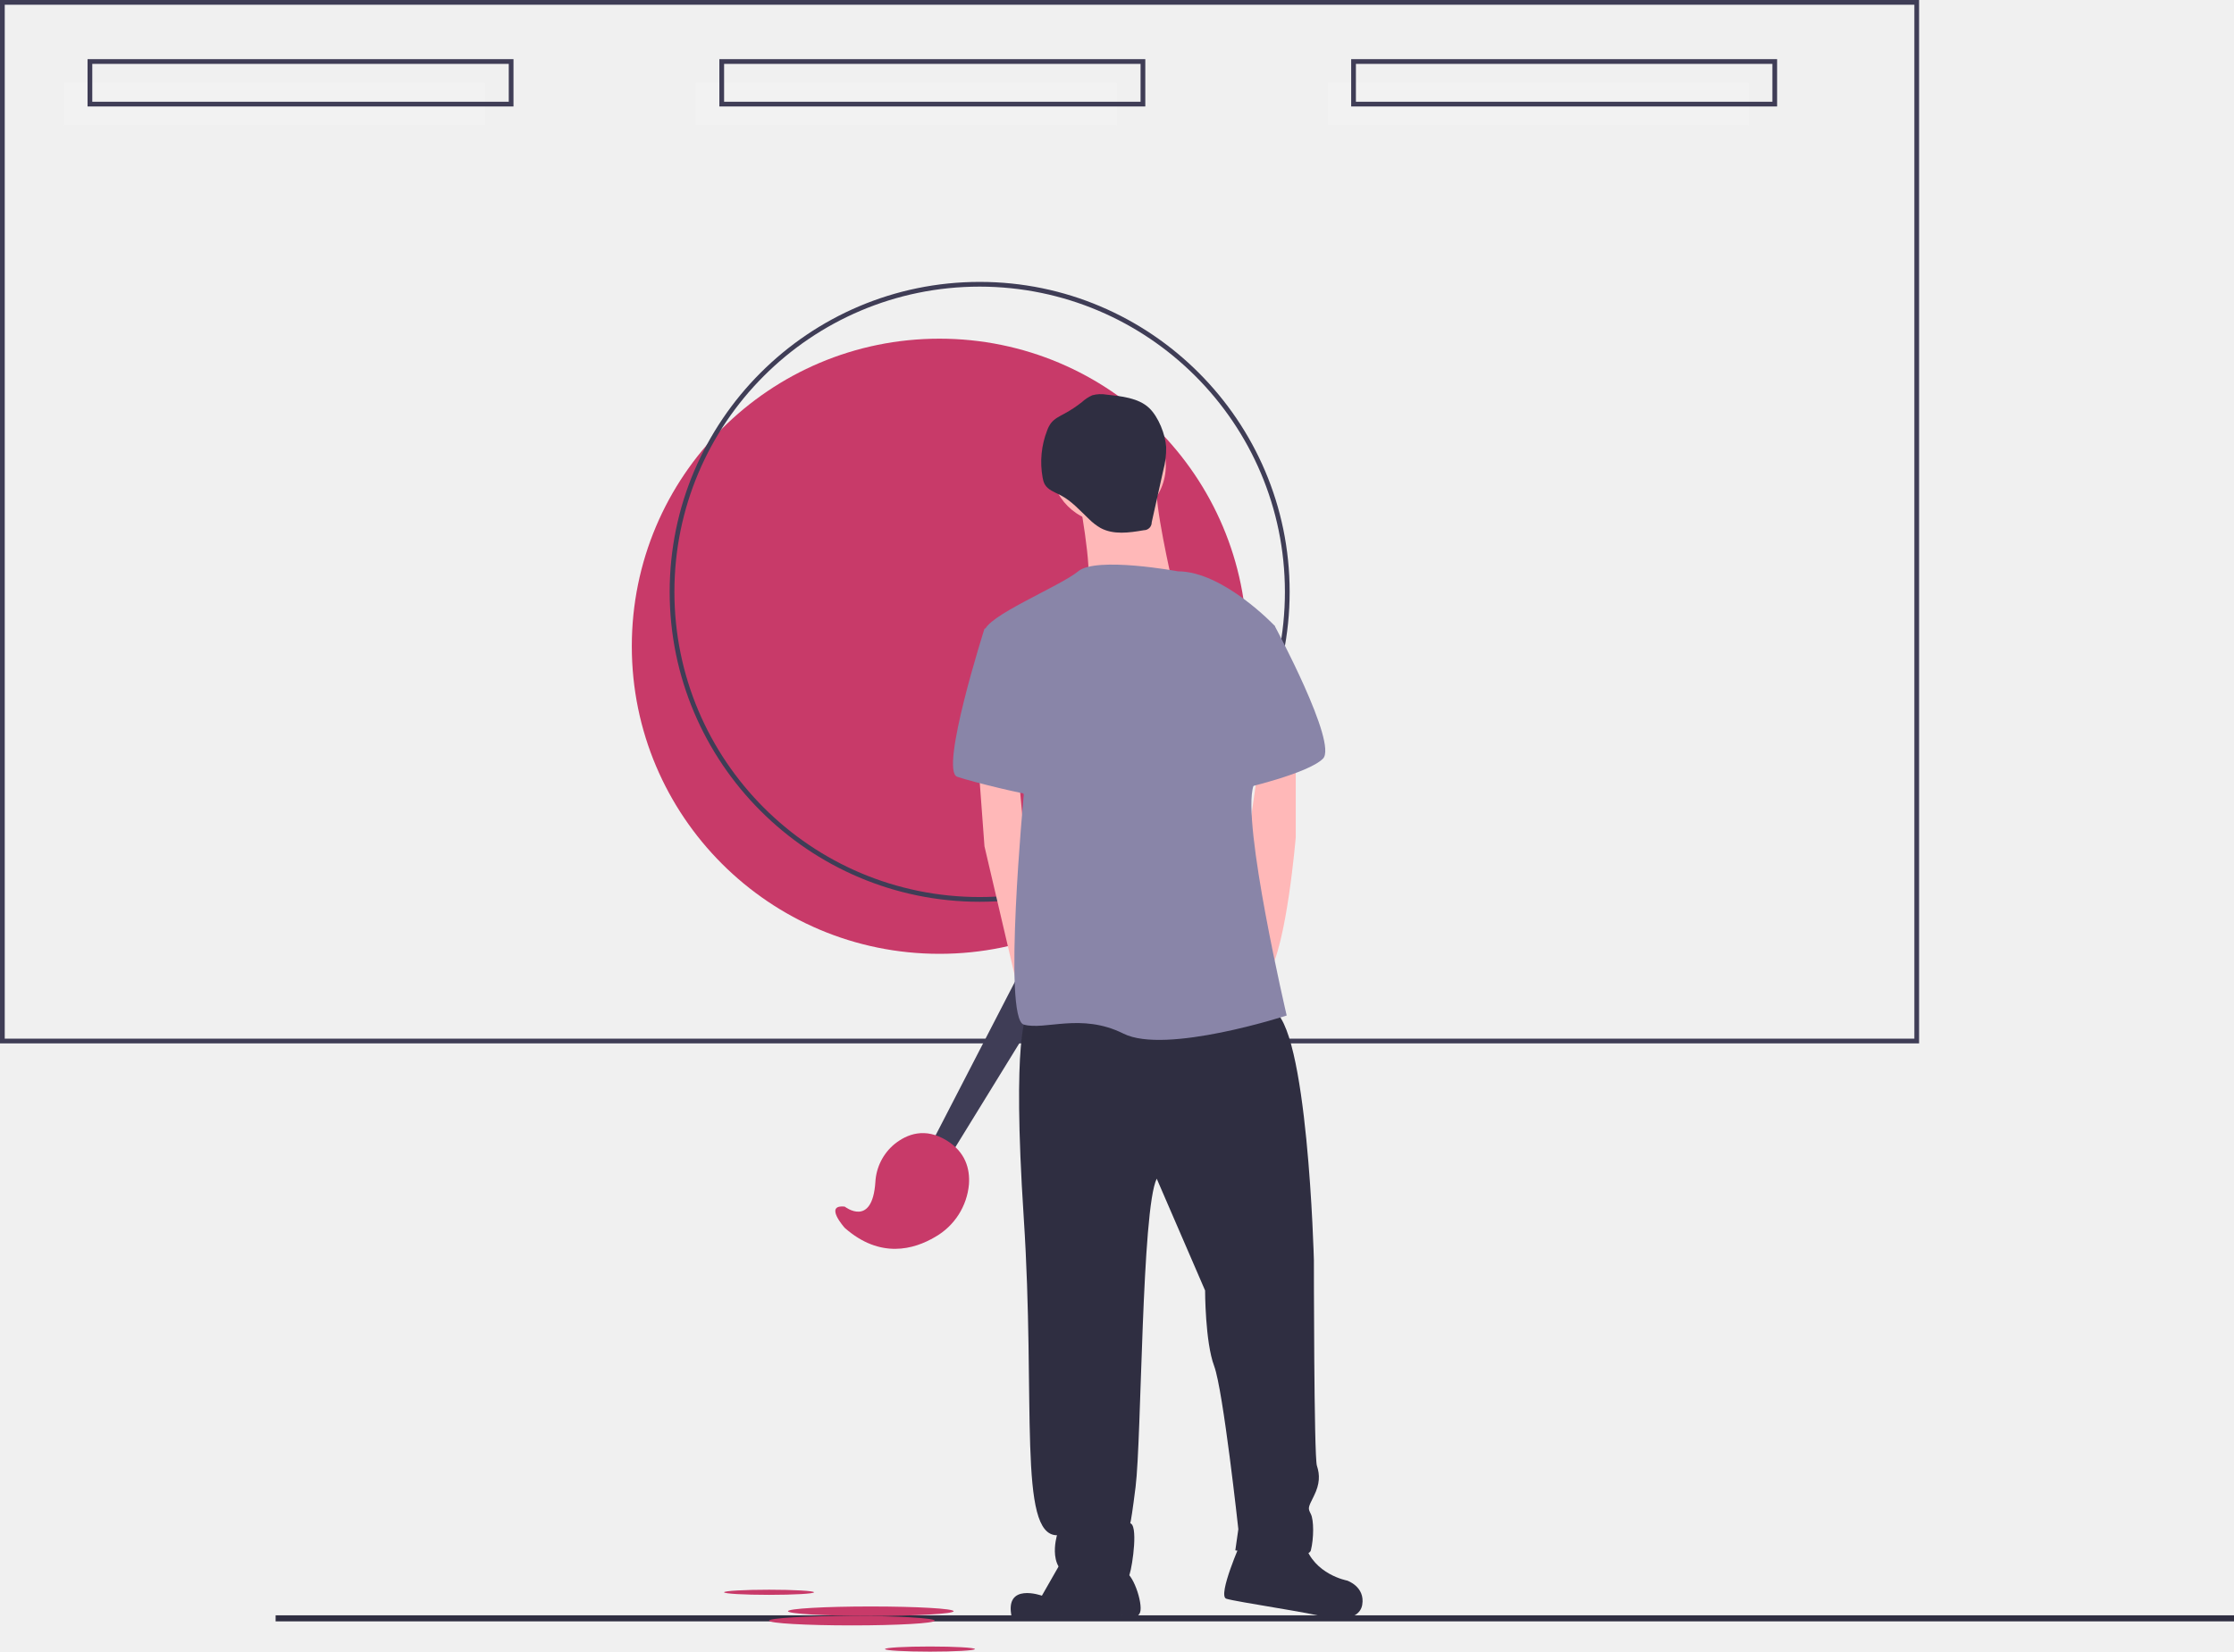
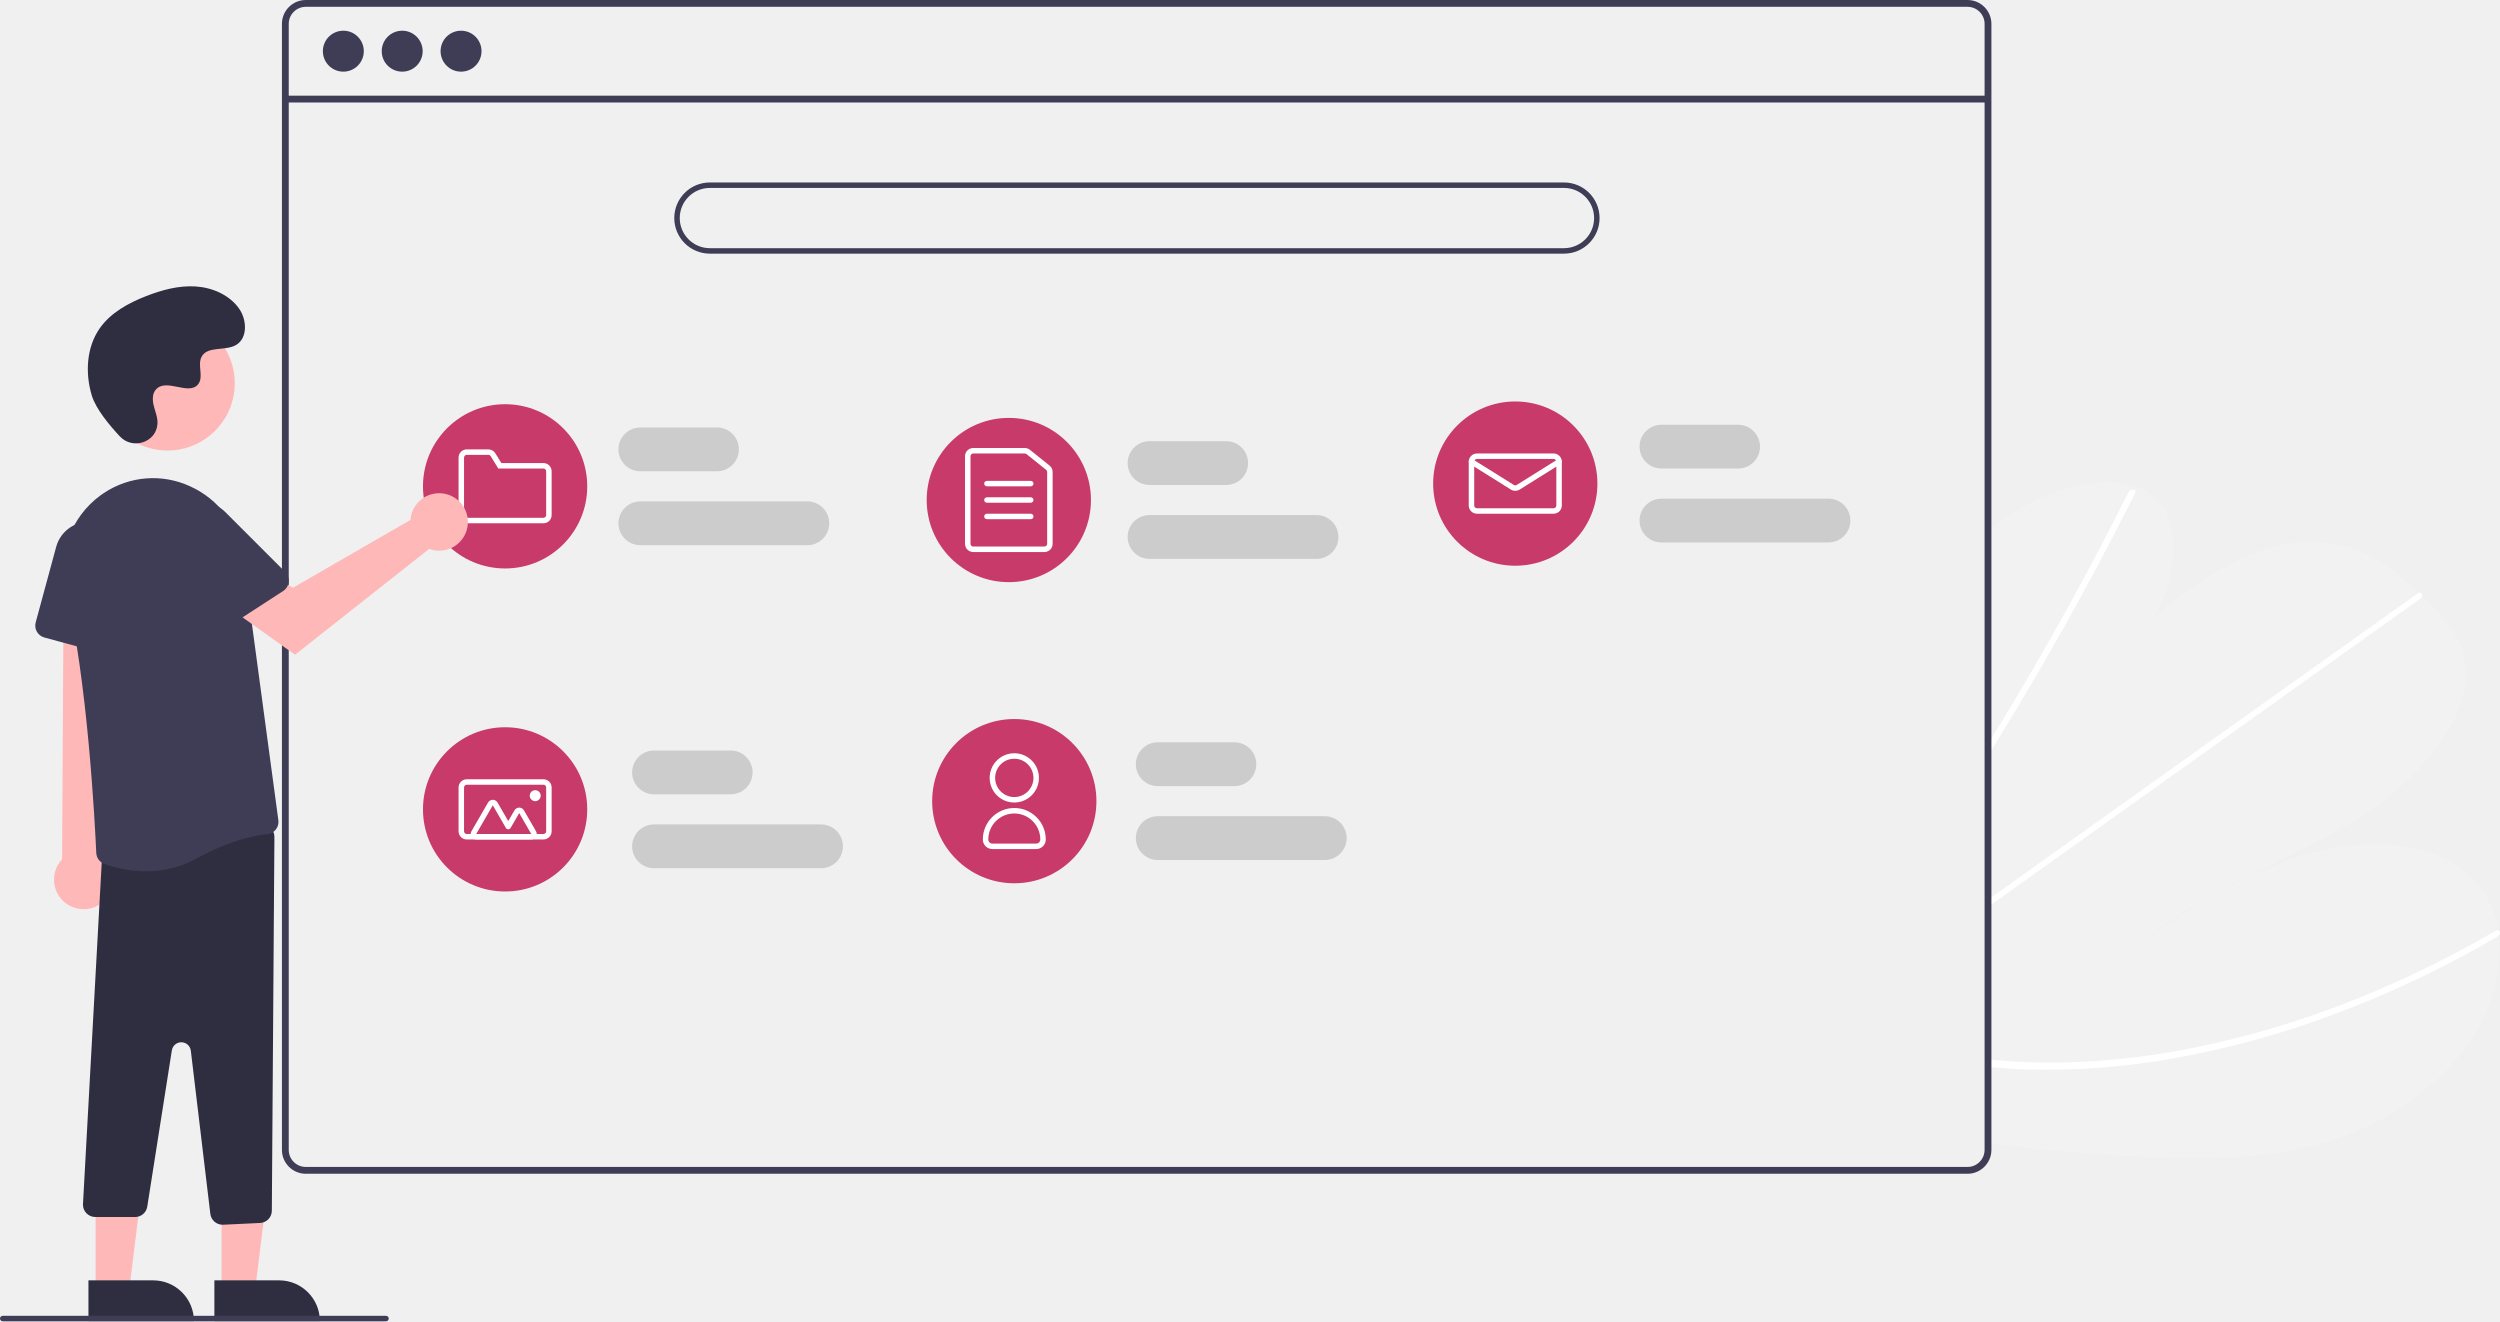
- <svg xmlns="http://www.w3.org/2000/svg" id="bc9a08c1-44e1-4318-b7fa-17639594539b" data-name="Layer 1" width="944.078" height="698.086" viewBox="0 0 944.078 698.086">
-   <circle cx="397" cy="273.146" r="130" fill="#c83a69" />
-   <path d="M541.961,482.104c-72.234,0-131-58.767-131-131s58.766-131,131-131c72.233,0,131,58.766,131,131S614.194,482.104,541.961,482.104Zm0-260a129,129,0,1,0,129,129A129.146,129.146,0,0,0,541.961,222.103Z" transform="translate(-127.961 -100.9571)" fill="#3f3d56" />
-   <path d="M938.961,541.958h-811V100.957h811Zm-809-2h807V102.957h-807Z" transform="translate(-127.961 -100.9571)" fill="#3f3d56" />
-   <rect x="27" y="35" width="178" height="18" fill="#f2f2f2" />
-   <rect x="294" y="35" width="178" height="18" fill="#f2f2f2" />
-   <rect x="561" y="35" width="178" height="18" fill="#f2f2f2" />
-   <path d="M344.961,145.957h-180v-20h180Zm-178-2h176v-16h-176Z" transform="translate(-127.961 -100.9571)" fill="#3f3d56" />
-   <path d="M611.961,145.957h-180v-20h180Zm-178-2h176v-16h-176Z" transform="translate(-127.961 -100.9571)" fill="#3f3d56" />
-   <path d="M878.961,145.957h-180v-20h180Zm-178-2h176v-16h-176Z" transform="translate(-127.961 -100.9571)" fill="#3f3d56" />
-   <rect x="116.474" y="682.738" width="827.604" height="2.554" fill="#2f2e41" />
-   <polygon points="393.5 483.5 456.5 361.5 473.5 371.5 401.5 488.5 393.5 483.5" fill="#3f3d56" />
-   <path d="M484.961,610.957s11.612,9.123,12.93-10.397a22.391,22.391,0,0,1,8.146-16.09c5.258-4.201,12.824-7.074,21.924-1.513,8.1,4.95,9.922,12.127,9.477,18.525a28.47,28.47,0,0,1-14.233,22.254c-9.027,5.358-23.277,9.391-38.244-3.779C484.961,619.957,475.961,609.957,484.961,610.957Z" transform="translate(-127.961 -100.9571)" fill="#c83a69" />
-   <circle cx="468.397" cy="196.775" r="24.266" fill="#ffb8b8" />
-   <path d="M583.586,309.227s6.386,33.206,3.832,39.592,35.761-2.554,35.761-2.554-7.663-33.206-6.386-40.869S583.586,309.227,583.586,309.227Z" transform="translate(-127.961 -100.9571)" fill="#ffb8b8" />
-   <polygon points="413.479 323.215 416.033 357.698 428.71 411.854 432.636 426.666 439.022 403.677 432.636 351.313 430.467 327.738 413.479 323.215" fill="#ffb8b8" />
-   <path d="M675.542,419.063V454.824s-3.832,45.978-11.495,57.473-10.217-45.978-10.217-45.978l6.005-42.147Z" transform="translate(-127.961 -100.9571)" fill="#ffb8b8" />
-   <path d="M561.874,530.177s-6.386,7.663-1.277,85.57S558.043,749.85,574.646,749.85c0,0-5.109,16.603,8.94,17.88s20.435,2.554,21.712-1.277,3.832-21.712,0-21.712c0,0,0,5.109,2.554-15.326s2.554-117.499,8.94-130.271l20.435,47.255s0,21.712,3.832,31.929,10.217,68.967,10.217,68.967l-1.277,8.94s30.652,5.109,31.929,0,1.277-12.772,0-15.326-1.277-2.554,1.277-7.663,2.554-8.94,1.277-12.772-1.277-86.847-1.277-86.847S680.651,532.731,665.325,527.623,561.874,530.177,561.874,530.177Z" transform="translate(-127.961 -100.9571)" fill="#2f2e41" />
-   <path d="M578.478,757.513l-10.217,17.88s-15.965-5.747-12.772,8.94c27.459,1.916,46.617-.639,46.617-.639s6.386,2.554,7.663-1.277-3.193-17.242-7.024-17.242S578.478,757.513,578.478,757.513Z" transform="translate(-127.961 -100.9571)" fill="#2f2e41" />
-   <path d="M652.553,752.404s-10.217,22.989-6.386,24.266,38.315,6.386,40.869,7.663,15.326,2.554,16.603-5.109-6.386-10.217-6.386-10.217-14.049-2.554-17.88-15.326S652.553,752.404,652.553,752.404Z" transform="translate(-127.961 -100.9571)" fill="#2f2e41" />
-   <path d="M625.733,342.433s-34.484-6.386-42.147,0S543.994,361.591,543.994,367.977s16.603,68.967,16.603,68.967-8.94,94.51,0,97.065,24.266-5.109,42.147,3.832,68.967-7.663,68.967-7.663-19.158-81.739-14.049-97.065,8.94-67.69,8.94-67.69S644.89,342.433,625.733,342.433Z" transform="translate(-127.961 -100.9571)" fill="#8985a8" />
-   <path d="M552.934,364.145l-8.94,2.554s-19.158,60.027-11.495,62.581,29.375,7.663,31.929,7.663S552.934,364.145,552.934,364.145Z" transform="translate(-127.961 -100.9571)" fill="#8985a8" />
-   <path d="M646.167,357.759l20.435,7.663s26.821,49.81,20.435,56.195-34.484,12.772-34.484,12.772Z" transform="translate(-127.961 -100.9571)" fill="#8985a8" />
-   <path d="M595.621,267.76a13.716,13.716,0,0,0-6.07.268,15.827,15.827,0,0,0-4.314,2.83,50.492,50.492,0,0,1-7.376,4.887c-2.07,1.123-4.294,2.163-5.739,4.023a12.211,12.211,0,0,0-1.62,3.066,36.74,36.74,0,0,0-1.932,19.996,9.191,9.191,0,0,0,.851,2.746c1.327,2.446,4.259,3.409,6.729,4.691,4.689,2.434,8.243,6.533,12.089,10.155a23.634,23.634,0,0,0,4.777,3.681c5.487,2.991,12.193,2.016,18.352.958a3.307,3.307,0,0,0,3.301-3.339l4.862-21.866a35.673,35.673,0,0,0,1.246-9.944c-.339-5.308-3.213-12.661-7.108-16.431C609.129,269.087,601.554,268.388,595.621,267.76Z" transform="translate(-127.961 -100.9571)" fill="#2f2e41" />
-   <ellipse cx="368" cy="681" rx="35" ry="2" fill="#c83a69" />
-   <ellipse cx="360" cy="685" rx="35" ry="2" fill="#c83a69" />
-   <ellipse cx="325" cy="673" rx="19" ry="1.086" fill="#c83a69" />
-   <ellipse cx="393" cy="697" rx="19" ry="1.086" fill="#c83a69" />
+ <svg xmlns="http://www.w3.org/2000/svg" id="aaba0e37-9041-4e47-99c0-3bc98a69ed5f" data-name="Layer 1" width="913.214" height="482.652" viewBox="0 0 913.214 482.652">
+   <path d="M942.032,631.563a554.592,554.592,0,0,1-71.262-5.228c-.829-.115-1.659-.239-2.488-.354l1.248-223.276c.824-.656,1.657-1.301,2.501-1.926,2.792-2.085,5.663-4.038,8.633-5.832,14.308-8.62,31.061-12.567,42.619-8.612l.18.071a20.281,20.281,0,0,1,6.878,3.958c10.15,9.017,8.458,27.248.265,43.792,16.243-14.839,36.739-26.655,55.035-27.553,17.845-.88,30.593,8.451,41.427,18.572.358.332.706.664,1.054.996.179.161.348.332.527.493,8.256,7.896,16.395,17.102,15.41,30.427-1.082,14.614-13.322,30.816-27.586,42.177-14.254,11.36-30.446,18.91-46.249,26.562-15.793,7.662-31.99,15.951-45.489,28.246,21.063-16.653,45.029-30.079,68.337-35.039s45.694-.595,56.671,14.247a34.713,34.713,0,0,1,6.135,15.205c.106.64.193,1.291.269,1.951,1.563,13.739-3.188,30.143-14.547,44.1-12.506,15.37-31.046,26.027-48.646,31.329C975.355,631.169,958.412,631.735,942.032,631.563Z" transform="translate(-143.393 -208.674)" fill="#f2f2f2" />
+   <path d="M869.068,485.483l.024-4.269q1.271-2.033,2.513-4.086c.535-.847,1.05-1.704,1.574-2.562q12.974-21.243,24.889-42.751,11.925-21.489,22.752-43.194a1.789,1.789,0,0,1,2.046-1.029.516.516,0,0,1,.15.071c.379.202.536.653.213,1.311-.89,1.775-1.78,3.56-2.69,5.335q-11.012,21.764-23.123,43.342-12.106,21.563-25.28,42.879c-.182.299-.373.598-.555.897C870.743,482.782,869.905,484.128,869.068,485.483Z" transform="translate(-143.393 -208.674)" fill="#fff" />
+   <path d="M868.76,540.532l.015-2.64c.833-.595,1.667-1.181,2.5-1.776q29.428-20.985,58.855-41.962,48.178-34.351,96.355-68.682a1.7,1.7,0,0,1,.582-.297c.711-.196,1.128.327,1.054.996a2.006,2.006,0,0,1-.888,1.395q-27.018,19.259-54.016,38.509-47.937,34.173-95.863,68.336c-2.028,1.449-4.066,2.897-6.094,4.346C870.427,539.352,869.593,539.947,868.76,540.532Z" transform="translate(-143.393 -208.674)" fill="#fff" />
+   <path d="M884.092,599.349c-4.449-.135-8.828-.429-13.166-.814q-1.244-.112-2.489-.224l.015-2.77c.829.085,1.659.169,2.489.244,6.267.585,12.605,1.001,19.114,1.057a266.656,266.656,0,0,0,53.75-5.25,334.666,334.666,0,0,0,55.842-16.259,383.494,383.494,0,0,0,55.25-26.601,1.476,1.476,0,0,1,.981-.245c.789.114,1.024,1.165.269,1.951a2.293,2.293,0,0,1-.502.397q-3.296,1.917-6.611,3.763A383.226,383.226,0,0,1,993.591,580.061a333.08,333.08,0,0,1-55.926,15.157A263.074,263.074,0,0,1,884.092,599.349Z" transform="translate(-143.393 -208.674)" fill="#fff" />
+   <path d="M862.096,208.674h-607a8.728,8.728,0,0,0-8.72,8.72V628.714a8.728,8.728,0,0,0,8.72,8.72h607a8.712,8.712,0,0,0,6.63-3.06,2.046,2.046,0,0,0,.19-.24,8.167,8.167,0,0,0,1.25-2.11,8.507,8.507,0,0,0,.66-3.31V217.394A8.73,8.73,0,0,0,862.096,208.674Zm6.24,420.04a6.175,6.175,0,0,1-1.03,3.42,6.446,6.446,0,0,1-2.36,2.12,6.184,6.184,0,0,1-2.85.69h-607a6.238,6.238,0,0,1-6.23-6.23V217.394a6.238,6.238,0,0,1,6.23-6.23h607a6.239,6.239,0,0,1,6.24,6.23Z" transform="translate(-143.393 -208.674)" fill="#3f3d56" />
+   <rect x="104.226" y="34.949" width="621.957" height="2.493" fill="#3f3d56" />
+   <circle cx="125.415" cy="18.696" r="7.478" fill="#3f3d56" />
+   <circle cx="146.916" cy="18.696" r="7.478" fill="#3f3d56" />
+   <circle cx="168.416" cy="18.696" r="7.478" fill="#3f3d56" />
+   <path d="M714.696,301.326h-312a13,13,0,0,1,0-26h312a13,13,0,0,1,0,26Zm-312-24a11,11,0,0,0,0,22h312a11,11,0,0,0,0-22Z" transform="translate(-143.393 -208.674)" fill="#3f3d56" />
+   <path d="M405.302,380.826h-28a8,8,0,0,1,0-16h28a8,8,0,0,1,0,16Z" transform="translate(-143.393 -208.674)" fill="#ccc" />
+   <path d="M438.302,407.826h-61a8,8,0,0,1,0-16h61a8,8,0,0,1,0,16Z" transform="translate(-143.393 -208.674)" fill="#ccc" />
+   <path d="M410.302,498.826h-28a8,8,0,0,1,0-16h28a8,8,0,0,1,0,16Z" transform="translate(-143.393 -208.674)" fill="#ccc" />
+   <path d="M443.302,525.826h-61a8,8,0,0,1,0-16h61a8,8,0,1,1,0,16Z" transform="translate(-143.393 -208.674)" fill="#ccc" />
+   <path d="M594.302,495.826h-28a8,8,0,0,1,0-16h28a8,8,0,0,1,0,16Z" transform="translate(-143.393 -208.674)" fill="#ccc" />
+   <path d="M627.302,522.826h-61a8,8,0,1,1,0-16h61a8,8,0,1,1,0,16Z" transform="translate(-143.393 -208.674)" fill="#ccc" />
+   <path d="M591.302,385.826h-28a8,8,0,0,1,0-16h28a8,8,0,0,1,0,16Z" transform="translate(-143.393 -208.674)" fill="#ccc" />
+   <path d="M624.302,412.826h-61a8,8,0,0,1,0-16h61a8,8,0,0,1,0,16Z" transform="translate(-143.393 -208.674)" fill="#ccc" />
+   <path d="M778.302,379.826h-28a8,8,0,0,1,0-16h28a8,8,0,0,1,0,16Z" transform="translate(-143.393 -208.674)" fill="#ccc" />
+   <path d="M811.302,406.826h-61a8,8,0,0,1,0-16h61a8,8,0,0,1,0,16Z" transform="translate(-143.393 -208.674)" fill="#ccc" />
+   <circle cx="184.508" cy="177.652" r="30" fill="#c83a69" />
+   <path d="M341.901,399.826h-28a3.003,3.003,0,0,1-3-3v-21a3.003,3.003,0,0,1,3-3h7.882a2.981,2.981,0,0,1,2.555,1.427l2.198,3.573h15.364a3.003,3.003,0,0,1,3,3v16A3.003,3.003,0,0,1,341.901,399.826Zm-28-25a1.001,1.001,0,0,0-1,1v21a1.001,1.001,0,0,0,1,1h28a1.001,1.001,0,0,0,1-1v-16a1.001,1.001,0,0,0-1-1H325.419l-2.784-4.524a.994.994,0,0,0-.852-.476Z" transform="translate(-143.393 -208.674)" fill="#fff" />
+   <circle cx="368.508" cy="182.652" r="30" fill="#c83a69" />
+   <path d="M524.901,410.326h-26a3.003,3.003,0,0,1-3-3v-32a3.003,3.003,0,0,1,3-3h18.839a3.007,3.007,0,0,1,1.879.662l7.16,5.754a2.984,2.984,0,0,1,1.121,2.338v26.246A3.003,3.003,0,0,1,524.901,410.326Zm-26-36a1.001,1.001,0,0,0-1,1v32a1.001,1.001,0,0,0,1,1h26a1.001,1.001,0,0,0,1-1V381.08a.995.995,0,0,0-.374-.779l-7.161-5.754a1.002,1.002,0,0,0-.626-.22Z" transform="translate(-143.393 -208.674)" fill="#fff" />
+   <path d="M519.901,386.326h-16a1,1,0,0,1,0-2h16a1,1,0,0,1,0,2Z" transform="translate(-143.393 -208.674)" fill="#fff" />
+   <path d="M519.901,392.326h-16a1,1,0,0,1,0-2h16a1,1,0,0,1,0,2Z" transform="translate(-143.393 -208.674)" fill="#fff" />
+   <path d="M519.901,398.326h-16a1,1,0,0,1,0-2h16a1,1,0,0,1,0,2Z" transform="translate(-143.393 -208.674)" fill="#fff" />
+   <circle cx="553.508" cy="176.652" r="30" fill="#c83a69" />
+   <path d="M710.9,396.326h-28a3.003,3.003,0,0,1-3-3v-16a3.003,3.003,0,0,1,3-3h28a3.003,3.003,0,0,1,3,3v16A3.003,3.003,0,0,1,710.9,396.326Zm-28-20a1.001,1.001,0,0,0-1,1v16a1.001,1.001,0,0,0,1,1h28a1.001,1.001,0,0,0,1-1v-16a1.001,1.001,0,0,0-1-1Z" transform="translate(-143.393 -208.674)" fill="#fff" />
+   <path d="M696.9,387.964a3.003,3.003,0,0,1-1.59-.453l-14.94-9.337a1,1,0,0,1,1.061-1.696l14.94,9.337a1.006,1.006,0,0,0,1.06,0l14.939-9.337a1,1,0,0,1,1.061,1.696l-14.939,9.337A3.004,3.004,0,0,1,696.9,387.964Z" transform="translate(-143.393 -208.674)" fill="#fff" />
+   <circle cx="184.508" cy="295.652" r="30" fill="#c83a69" />
+   <path d="M341.901,515.326h-28a3.003,3.003,0,0,1-3-3v-16a3.003,3.003,0,0,1,3-3h28a3.003,3.003,0,0,1,3,3v16A3.003,3.003,0,0,1,341.901,515.326Zm-28-20a1.001,1.001,0,0,0-1,1v16a1.001,1.001,0,0,0,1,1h28a1.001,1.001,0,0,0,1-1v-16a1.001,1.001,0,0,0-1-1Z" transform="translate(-143.393 -208.674)" fill="#fff" />
+   <path d="M337.463,515.326h-20.124a2,2,0,0,1-1.732-3l6.062-10.5a2,2,0,0,1,3.464,0l3.915,6.781,2.268-3.929a2,2,0,0,1,3.464,0l4.415,7.647a2,2,0,0,1-1.732,3Zm0-2h0l-4.415-7.647-3.134,5.429a1.0 1,0,0,1-.866.5h0a1.0 1,0,0,1-.866-.5l-4.781-8.281-6.062,10.5Z" transform="translate(-143.393 -208.674)" fill="#fff" />
+   <circle cx="195.508" cy="290.652" r="2" fill="#fff" />
+   <circle cx="370.508" cy="292.652" r="30" fill="#c83a69" />
+   <path d="M513.901,501.826a9,9,0,1,1,9-9A9.01,9.01,0,0,1,513.901,501.826Zm0-16a7,7,0,1,0,7,7A7.008,7.008,0,0,0,513.901,485.826Z" transform="translate(-143.393 -208.674)" fill="#fff" />
+   <path d="M521.901,518.826h-16a3.504,3.504,0,0,1-3.5-3.5,11.5,11.5,0,1,1,23,0A3.504,3.504,0,0,1,521.901,518.826Zm-8-13a9.511,9.511,0,0,0-9.5,9.5,1.502,1.502,0,0,0,1.5,1.5h16a1.502,1.502,0,0,0,1.5-1.5A9.511,9.511,0,0,0,513.901,505.826Z" transform="translate(-143.393 -208.674)" fill="#fff" />
+   <polygon points="80.937 471.198 93.197 471.198 99.029 423.91 80.935 423.911 80.937 471.198" fill="#ffb8b8" />
+   <path d="M221.703,676.369h38.531a0,0,0,0,1,0,0v14.887a0,0,0,0,1,0,0H236.59a14.887,14.887,0,0,1-14.887-14.887v0A0,0,0,0,1,221.703,676.369Z" transform="translate(338.5747 1158.94) rotate(179.9974)" fill="#2f2e41" />
+   <polygon points="34.937 471.198 47.197 471.198 53.029 423.91 34.935 423.911 34.937 471.198" fill="#ffb8b8" />
+   <path d="M175.703,676.369h38.531a0,0,0,0,1,0,0v14.887a0,0,0,0,1,0,0H190.59a14.887,14.887,0,0,1-14.887-14.887v0a0,0,0,0,1,0,0Z" transform="translate(246.5747 1158.942) rotate(179.9974)" fill="#2f2e41" />
+   <path d="M179.827,539.034a10.743,10.743,0,0,0,2.062-16.343l8.072-114.558-23.253,2.255-.639,112.187a10.801,10.801,0,0,0,13.757,16.459Z" transform="translate(-143.393 -208.674)" fill="#ffb8b8" />
+   <path d="M224.695,656.055a4.517,4.517,0,0,1-4.469-3.966l-7.126-59.603a3.5,3.5,0,0,0-6.933-.128l-8.977,57.067a4.479,4.479,0,0,1-4.445,3.801h-14.55a4.5,4.5,0,0,1-4.5-4.534L180.639,522.159a4.474,4.474,0,0,1,3.854-4.42l53.994-7.838a4.501,4.501,0,0,1,5.146,4.485l-.942,136.557a4.499,4.499,0,0,1-4.286,4.463l-13.496.644Q224.802,656.055,224.695,656.055Z" transform="translate(-143.393 -208.674)" fill="#2f2e41" />
+   <path d="M196.703,526.939a45.085,45.085,0,0,1-15.226-2.711,4.465,4.465,0,0,1-2.918-4.005c-.466-10.337-3.191-63.544-11.125-95.999a33.178,33.178,0,0,1,12.636-34.573q.64-.46,1.305-.903a32.306,32.306,0,0,1,31.396-2.461,33.219,33.219,0,0,1,19.364,25.957l12.938,96.051a4.478,4.478,0,0,1-.931,3.401,4.418,4.418,0,0,1-3.053,1.673c-4.483.447-13.781,2.185-25.68,8.796A38.125,38.125,0,0,1,196.703,526.939Z" transform="translate(-143.393 -208.674)" fill="#3f3d56" />
+   <path d="M180.886,447.321l-21.291-5.773a4.505,4.505,0,0,1-3.166-5.521l7.485-27.605a12.399,12.399,0,0,1,24.346,3.927l-1.704,30.876a4.5,4.5,0,0,1-5.671,4.095Z" transform="translate(-143.393 -208.674)" fill="#3f3d56" />
+   <circle cx="61.193" cy="140.01" r="24.561" fill="#ffb8b8" />
+   <path d="M293.59,396.939a10.526,10.526,0,0,0-.239,1.64l-42.957,24.782-10.441-6.011-11.131,14.572,22.337,15.921L300.166,409.18a10.496,10.496,0,1,0-6.576-12.241Z" transform="translate(-143.393 -208.674)" fill="#ffb8b8" />
+   <path d="M246.833,424.557l-18.504,12.009a4.505,4.505,0,0,1-6.224-1.325l-15.57-23.992A12.399,12.399,0,0,1,225.702,395.732l21.863,21.868a4.5,4.5,0,0,1-.733,6.957Z" transform="translate(-143.393 -208.674)" fill="#3f3d56" />
+   <path d="M187.206,368.116c4.582,4.881,13.091,2.261,13.688-4.407a8.056,8.056,0,0,0-.01-1.556c-.308-2.954-2.015-5.635-1.606-8.754a4.591,4.591,0,0,1,.84-2.149c3.651-4.889,12.222,2.187,15.668-2.239,2.113-2.714-.371-6.987,1.251-10.021,2.14-4.004,8.479-2.029,12.454-4.221,4.423-2.439,4.158-9.225,1.247-13.353-3.551-5.034-9.776-7.72-15.923-8.107s-12.253,1.275-17.992,3.511c-6.521,2.541-12.988,6.054-17.001,11.788-4.88,6.973-5.35,16.348-2.909,24.502C178.397,358.071,183.464,364.13,187.206,368.116Z" transform="translate(-143.393 -208.674)" fill="#2f2e41" />
+   <path d="M284.393,691.326h-140a1,1,0,0,1,0-2h140a1,1,0,1,1,0,2Z" transform="translate(-143.393 -208.674)" fill="#3f3d56" />
</svg>
